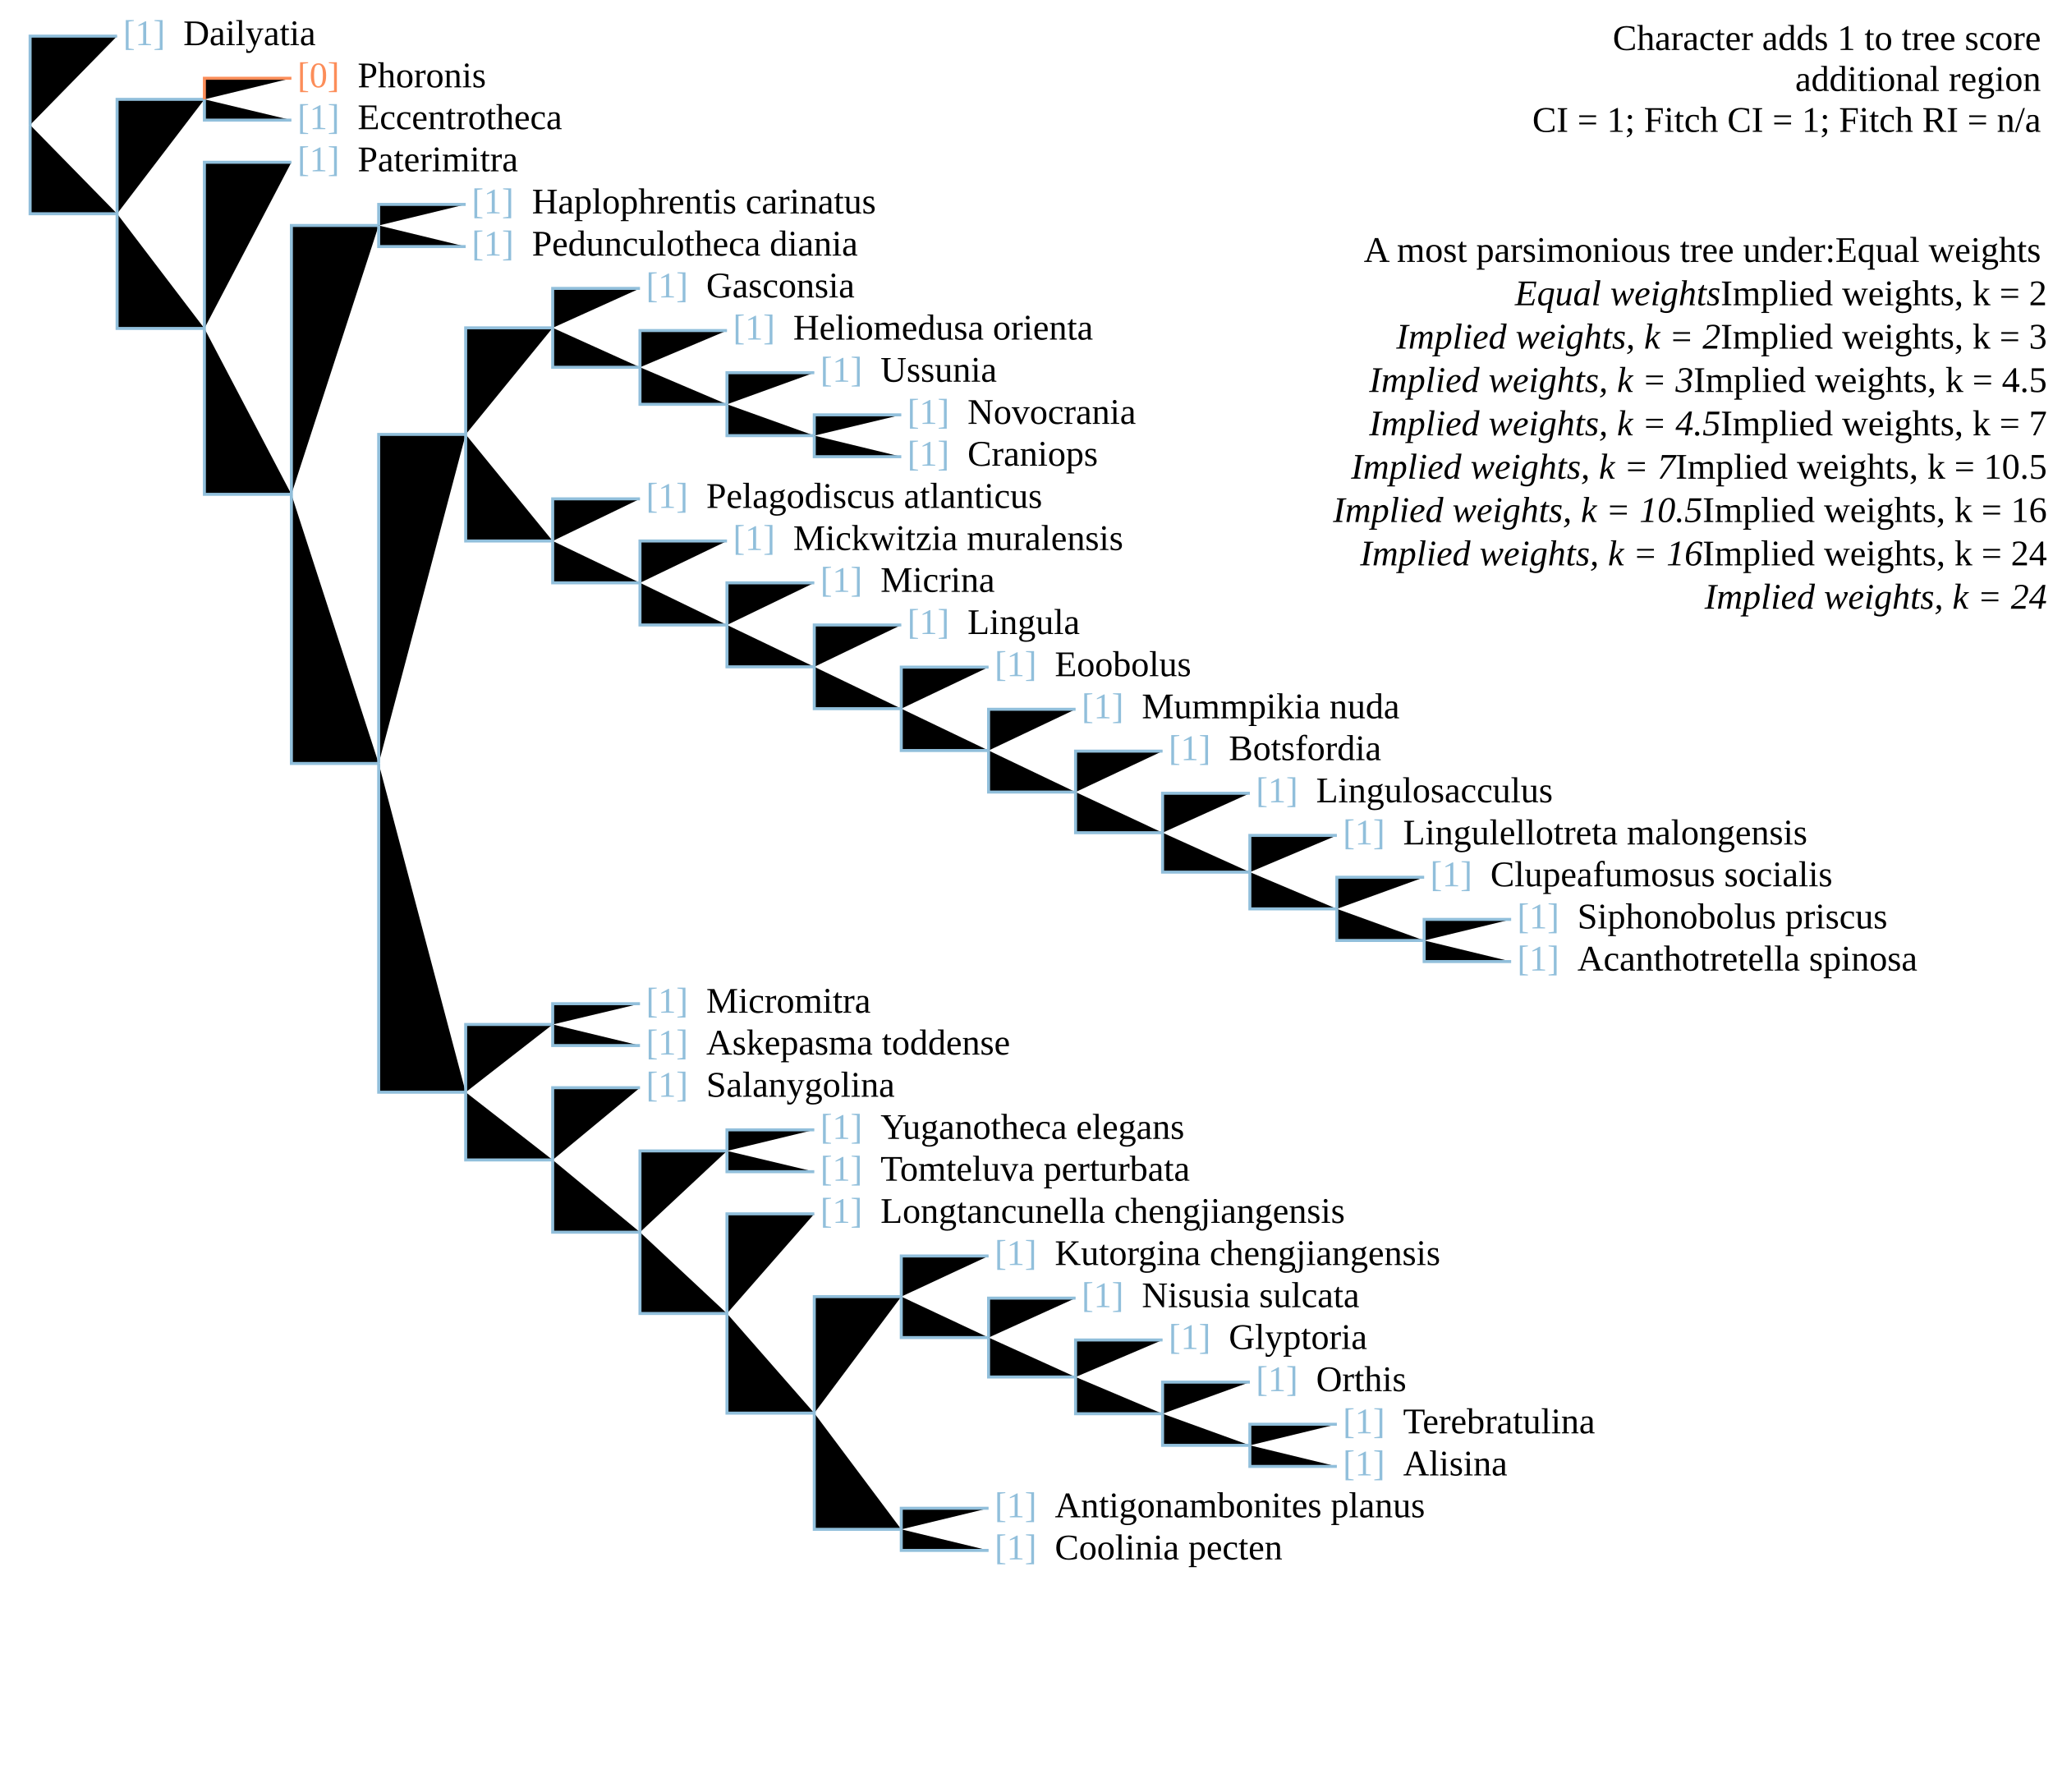
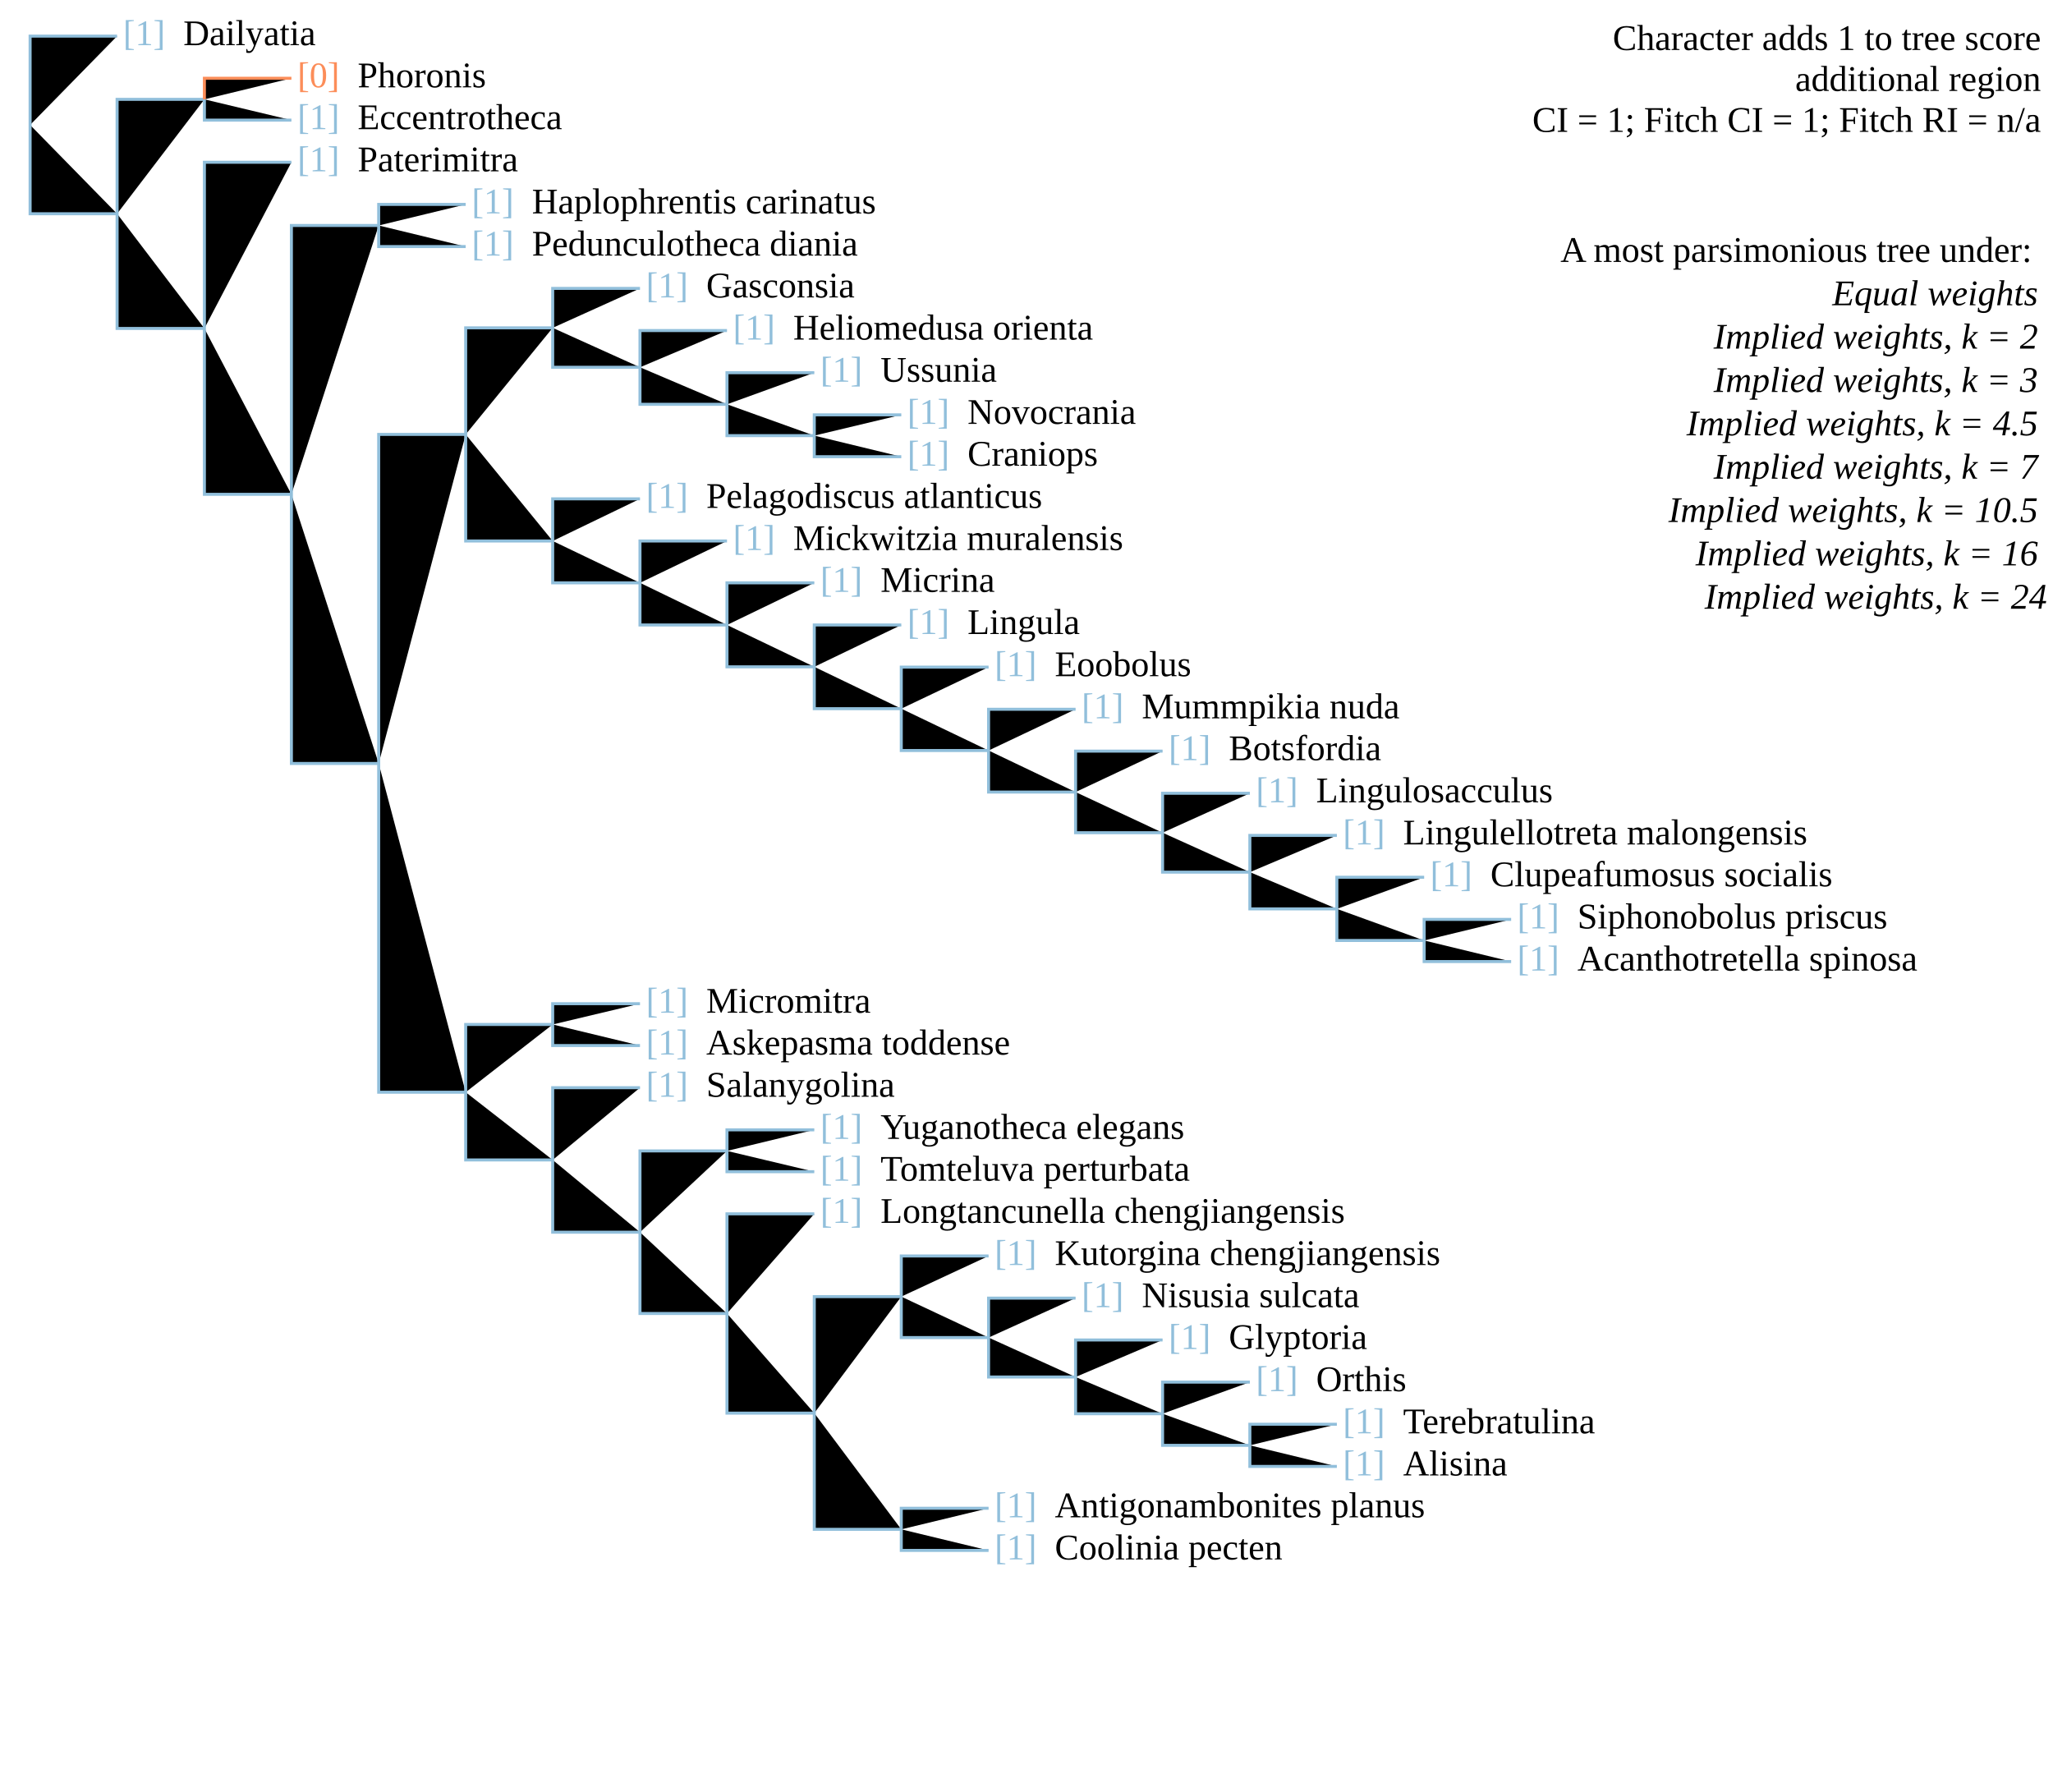
<svg xmlns="http://www.w3.org/2000/svg" version="1.1" width="682" height="595" class="tree" char="1">
  <text x="678" y="16.6" text-anchor="end" class="stepsLabel">Character adds <tspan class="score">1</tspan> to tree score</text>
  <text x="678" y="30.2" text-anchor="end" class="stepsLabel">
    <tspan class="score" /> additional region</text>
  <text x="678" y="43.8" text-anchor="end" class="stepsLabel">CI = 1; Fitch CI = 1; Fitch RI = n/a</text>
  <text x="678" y="71" text-anchor="end" class="stepsLabel">
-     <tspan dy="16">A most parsimonious tree under:</tspan>Equal weights<tspan x="680" style="font-style:italic" class="thisAn" dy="1.2em">Equal weights</tspan>Implied weights, k = 2<tspan x="680" style="font-style:italic" class="notThisAn" dy="1.2em">Implied weights, k = 2</tspan>Implied weights, k = 3<tspan x="680" style="font-style:italic" class="notThisAn" dy="1.2em">Implied weights, k = 3</tspan>Implied weights, k = 4.5<tspan x="680" style="font-style:italic" class="notThisAn" dy="1.2em">Implied weights, k = 4.5</tspan>Implied weights, k = 7<tspan x="680" style="font-style:italic" class="notThisAn" dy="1.2em">Implied weights, k = 7</tspan>Implied weights, k = 10.5<tspan x="680" style="font-style:italic" class="notThisAn" dy="1.2em">Implied weights, k = 10.5</tspan>Implied weights, k = 16<tspan x="680" style="font-style:italic" class="notThisAn" dy="1.2em">Implied weights, k = 16</tspan>Implied weights, k = 24<tspan x="680" style="font-style:italic" class="notThisAn" dy="1.2em">Implied weights, k = 24</tspan>
+     <tspan dy="16">A most parsimonious tree under:</tspan>
+     <tspan x="680" style="font-style:italic" class="thisAn" dy="1.2em">Equal weights</tspan>
+     <tspan x="680" style="font-style:italic" class="notThisAn" dy="1.2em">Implied weights, k = 2</tspan>
+     <tspan x="680" style="font-style:italic" class="notThisAn" dy="1.2em">Implied weights, k = 3</tspan>
+     <tspan x="680" style="font-style:italic" class="notThisAn" dy="1.2em">Implied weights, k = 4.5</tspan>
+     <tspan x="680" style="font-style:italic" class="notThisAn" dy="1.2em">Implied weights, k = 7</tspan>
+     <tspan x="680" style="font-style:italic" class="notThisAn" dy="1.2em">Implied weights, k = 10.5</tspan>
+     <tspan x="680" style="font-style:italic" class="notThisAn" dy="1.2em">Implied weights, k = 16</tspan>
+     <tspan x="680" style="font-style:italic" class="notThisAn" dy="1.2em">Implied weights, k = 24</tspan>
  </text>
  <text x="40.9" y="15" fill="#91bfdb" class="flag">[1]</text>
  <text x="60.9" y="15" class="taxonLabel">Dailyatia</text>
  <text x="98.8" y="42.9" fill="#91bfdb" class="flag">[1]</text>
  <text x="118.8" y="42.9" class="taxonLabel">Eccentrotheca</text>
  <text x="98.8" y="29" fill="#fc8d59" class="flag">[0]</text>
  <text x="118.8" y="29" class="taxonLabel">Phoronis</text>
  <text x="98.8" y="56.9" fill="#91bfdb" class="flag">[1]</text>
  <text x="118.8" y="56.9" class="taxonLabel">Paterimitra</text>
  <text x="156.7" y="84.9" fill="#91bfdb" class="flag">[1]</text>
  <text x="176.7" y="84.9" class="taxonLabel">Pedunculotheca diania</text>
  <text x="156.7" y="70.9" fill="#91bfdb" class="flag">[1]</text>
  <text x="176.7" y="70.9" class="taxonLabel">Haplophrentis carinatus</text>
  <text x="214.6" y="98.8" fill="#91bfdb" class="flag">[1]</text>
  <text x="234.6" y="98.8" class="taxonLabel">Gasconsia</text>
  <text x="243.5" y="112.8" fill="#91bfdb" class="flag">[1]</text>
  <text x="263.5" y="112.8" class="taxonLabel">Heliomedusa orienta</text>
  <text x="272.5" y="126.8" fill="#91bfdb" class="flag">[1]</text>
  <text x="292.5" y="126.8" class="taxonLabel">Ussunia</text>
  <text x="301.4" y="154.7" fill="#91bfdb" class="flag">[1]</text>
  <text x="321.4" y="154.7" class="taxonLabel">Craniops</text>
  <text x="301.4" y="140.8" fill="#91bfdb" class="flag">[1]</text>
  <text x="321.4" y="140.8" class="taxonLabel">Novocrania</text>
  <text x="214.6" y="168.7" fill="#91bfdb" class="flag">[1]</text>
  <text x="234.6" y="168.7" class="taxonLabel">Pelagodiscus atlanticus</text>
  <text x="243.5" y="182.7" fill="#91bfdb" class="flag">[1]</text>
  <text x="263.5" y="182.7" class="taxonLabel">Mickwitzia muralensis</text>
  <text x="272.5" y="196.6" fill="#91bfdb" class="flag">[1]</text>
  <text x="292.5" y="196.6" class="taxonLabel">Micrina</text>
  <text x="301.4" y="210.6" fill="#91bfdb" class="flag">[1]</text>
  <text x="321.4" y="210.6" class="taxonLabel">Lingula</text>
  <text x="330.4" y="224.6" fill="#91bfdb" class="flag">[1]</text>
  <text x="350.4" y="224.6" class="taxonLabel">Eoobolus</text>
  <text x="359.3" y="238.6" fill="#91bfdb" class="flag">[1]</text>
  <text x="379.3" y="238.6" class="taxonLabel">Mummpikia nuda</text>
  <text x="388.2" y="252.5" fill="#91bfdb" class="flag">[1]</text>
  <text x="408.2" y="252.5" class="taxonLabel">Botsfordia</text>
  <text x="417.2" y="266.5" fill="#91bfdb" class="flag">[1]</text>
  <text x="437.2" y="266.5" class="taxonLabel">Lingulosacculus</text>
  <text x="446.1" y="280.5" fill="#91bfdb" class="flag">[1]</text>
  <text x="466.1" y="280.5" class="taxonLabel">Lingulellotreta malongensis</text>
  <text x="475.1" y="294.4" fill="#91bfdb" class="flag">[1]</text>
  <text x="495.1" y="294.4" class="taxonLabel">Clupeafumosus socialis</text>
  <text x="504" y="322.4" fill="#91bfdb" class="flag">[1]</text>
  <text x="524" y="322.4" class="taxonLabel">Acanthotretella spinosa</text>
  <text x="504" y="308.4" fill="#91bfdb" class="flag">[1]</text>
  <text x="524" y="308.4" class="taxonLabel">Siphonobolus priscus</text>
  <text x="214.6" y="350.3" fill="#91bfdb" class="flag">[1]</text>
  <text x="234.6" y="350.3" class="taxonLabel">Askepasma toddense</text>
  <text x="214.6" y="336.4" fill="#91bfdb" class="flag">[1]</text>
  <text x="234.6" y="336.4" class="taxonLabel">Micromitra</text>
  <text x="214.6" y="364.3" fill="#91bfdb" class="flag">[1]</text>
  <text x="234.6" y="364.3" class="taxonLabel">Salanygolina</text>
  <text x="272.5" y="392.2" fill="#91bfdb" class="flag">[1]</text>
  <text x="292.5" y="392.2" class="taxonLabel">Tomteluva perturbata</text>
  <text x="272.5" y="378.3" fill="#91bfdb" class="flag">[1]</text>
  <text x="292.5" y="378.3" class="taxonLabel">Yuganotheca elegans</text>
  <text x="330.4" y="420.2" fill="#91bfdb" class="flag">[1]</text>
  <text x="350.4" y="420.2" class="taxonLabel">Kutorgina chengjiangensis</text>
  <text x="359.3" y="434.2" fill="#91bfdb" class="flag">[1]</text>
  <text x="379.3" y="434.2" class="taxonLabel">Nisusia sulcata</text>
  <text x="388.2" y="448.1" fill="#91bfdb" class="flag">[1]</text>
  <text x="408.2" y="448.1" class="taxonLabel">Glyptoria</text>
  <text x="272.5" y="406.2" fill="#91bfdb" class="flag">[1]</text>
  <text x="292.5" y="406.2" class="taxonLabel">Longtancunella chengjiangensis</text>
  <text x="446.1" y="490.1" fill="#91bfdb" class="flag">[1]</text>
  <text x="466.1" y="490.1" class="taxonLabel">Alisina</text>
  <text x="417.2" y="462.1" fill="#91bfdb" class="flag">[1]</text>
  <text x="437.2" y="462.1" class="taxonLabel">Orthis</text>
  <text x="446.1" y="476.1" fill="#91bfdb" class="flag">[1]</text>
  <text x="466.1" y="476.1" class="taxonLabel">Terebratulina</text>
  <text x="330.4" y="518" fill="#91bfdb" class="flag">[1]</text>
  <text x="350.4" y="518" class="taxonLabel">Coolinia pecten</text>
  <text x="330.4" y="504" fill="#91bfdb" class="flag">[1]</text>
  <text x="350.4" y="504" class="taxonLabel">Antigonambonites planus</text>
-   <path d="M10,41.5V12H38.9" stroke="#91bfdb" />
-   <path d="M10,41.5V71H38.9" stroke="#91bfdb" />
-   <path d="M38.9,71V33H67.9" stroke="#91bfdb" />
+   <path d="M10,41.5V12H38.9M10,41.5V71H38.9M38.9,71V33H67.9M67.9,33V39.9H96.8M38.9,71V109.1H67.9M67.9,109.1V53.9H96.8M67.9,109.1V164.2H96.8M96.8,164.2V74.9H125.8M125.8,74.9V67.9H154.7M125.8,74.9V81.9H154.7M96.8,164.2V253.6H125.8M125.8,253.6V144.3H154.7M154.7,144.3V108.9H183.6M183.6,108.9V95.8H212.6M183.6,108.9V122H212.6M212.6,122V109.8H241.5M212.6,122V134.3H241.5M241.5,134.3V123.8H270.5M241.5,134.3V144.7H270.5M270.5,144.7V137.8H299.4M270.5,144.7V151.7H299.4M154.7,144.3V179.7H183.6M183.6,179.7V165.7H212.6M183.6,179.7V193.6H212.6M212.6,193.6V179.7H241.5M212.6,193.6V207.6H241.5M241.5,207.6V193.6H270.5M241.5,207.6V221.5H270.5M270.5,221.5V207.6H299.4M270.5,221.5V235.4H299.4M299.4,235.4V221.6H328.4M299.4,235.4V249.3H328.4M328.4,249.3V235.6H357.3M328.4,249.3V263.1H357.3M357.3,263.1V249.5H386.2M357.3,263.1V276.6H386.2M386.2,276.6V263.5H415.2M386.2,276.6V289.7H415.2M415.2,289.7V277.5H444.1M415.2,289.7V301.9H444.1M444.1,301.9V291.4H473.1M444.1,301.9V312.4H473.1M473.1,312.4V305.4H502M473.1,312.4V319.4H502M125.8,253.6V362.8H154.7M154.7,362.8V340.3H183.6M183.6,340.3V333.4H212.6M183.6,340.3V347.3H212.6M154.7,362.8V385.3H183.6M183.6,385.3V361.3H212.6M183.6,385.3V409.3H212.6M212.6,409.3V382.3H241.5M241.5,382.3V375.3H270.5M241.5,382.3V389.2H270.5M212.6,409.3V436.3H241.5M241.5,436.3V403.2H270.5M241.5,436.3V469.4H270.5M270.5,469.4V430.7H299.4M299.4,430.7V417.2H328.4M299.4,430.7V444.3H328.4M328.4,444.3V431.2H357.3M328.4,444.3V457.4H357.3M357.3,457.4V445.1H386.2M357.3,457.4V469.6H386.2M386.2,469.6V459.1H415.2M386.2,469.6V480.1H415.2M415.2,480.1V473.1H444.1M415.2,480.1V487.1H444.1M270.5,469.4V508H299.4M299.4,508V501H328.4M299.4,508V515H328.4" stroke="#91bfdb" />
  <path d="M67.9,33V26H96.8" stroke="#fc8d59" />
-   <path d="M67.9,33V39.9H96.8" stroke="#91bfdb" />
-   <path d="M38.9,71V109.1H67.9" stroke="#91bfdb" />
-   <path d="M67.9,109.1V53.9H96.8" stroke="#91bfdb" />
-   <path d="M67.9,109.1V164.2H96.8" stroke="#91bfdb" />
-   <path d="M96.8,164.2V74.9H125.8" stroke="#91bfdb" />
-   <path d="M125.8,74.9V67.9H154.7" stroke="#91bfdb" />
-   <path d="M125.8,74.9V81.9H154.7" stroke="#91bfdb" />
-   <path d="M96.8,164.2V253.6H125.8" stroke="#91bfdb" />
-   <path d="M125.8,253.6V144.3H154.7" stroke="#91bfdb" />
-   <path d="M154.7,144.3V108.9H183.6" stroke="#91bfdb" />
-   <path d="M183.6,108.9V95.8H212.6" stroke="#91bfdb" />
-   <path d="M183.6,108.9V122H212.6" stroke="#91bfdb" />
-   <path d="M212.6,122V109.8H241.5" stroke="#91bfdb" />
-   <path d="M212.6,122V134.3H241.5" stroke="#91bfdb" />
-   <path d="M241.5,134.3V123.8H270.5" stroke="#91bfdb" />
-   <path d="M241.5,134.3V144.7H270.5" stroke="#91bfdb" />
-   <path d="M270.5,144.7V137.8H299.4" stroke="#91bfdb" />
-   <path d="M270.5,144.7V151.7H299.4" stroke="#91bfdb" />
-   <path d="M154.7,144.3V179.7H183.6" stroke="#91bfdb" />
-   <path d="M183.6,179.7V165.7H212.6" stroke="#91bfdb" />
-   <path d="M183.6,179.7V193.6H212.6" stroke="#91bfdb" />
-   <path d="M212.6,193.6V179.7H241.5" stroke="#91bfdb" />
-   <path d="M212.6,193.6V207.6H241.5" stroke="#91bfdb" />
-   <path d="M241.5,207.6V193.6H270.5" stroke="#91bfdb" />
-   <path d="M241.5,207.6V221.5H270.5" stroke="#91bfdb" />
-   <path d="M270.5,221.5V207.6H299.4" stroke="#91bfdb" />
-   <path d="M270.5,221.5V235.4H299.4" stroke="#91bfdb" />
-   <path d="M299.4,235.4V221.6H328.4" stroke="#91bfdb" />
-   <path d="M299.4,235.4V249.3H328.4" stroke="#91bfdb" />
-   <path d="M328.4,249.3V235.6H357.3" stroke="#91bfdb" />
-   <path d="M328.4,249.3V263.1H357.3" stroke="#91bfdb" />
-   <path d="M357.3,263.1V249.5H386.2" stroke="#91bfdb" />
-   <path d="M357.3,263.1V276.6H386.2" stroke="#91bfdb" />
-   <path d="M386.2,276.6V263.5H415.2" stroke="#91bfdb" />
-   <path d="M386.2,276.6V289.7H415.2" stroke="#91bfdb" />
-   <path d="M415.2,289.7V277.5H444.1" stroke="#91bfdb" />
-   <path d="M415.2,289.7V301.9H444.1" stroke="#91bfdb" />
-   <path d="M444.1,301.9V291.4H473.1" stroke="#91bfdb" />
-   <path d="M444.1,301.9V312.4H473.1" stroke="#91bfdb" />
-   <path d="M473.1,312.4V305.4H502" stroke="#91bfdb" />
-   <path d="M473.1,312.4V319.4H502" stroke="#91bfdb" />
-   <path d="M125.8,253.6V362.8H154.7" stroke="#91bfdb" />
-   <path d="M154.7,362.8V340.3H183.6" stroke="#91bfdb" />
-   <path d="M183.6,340.3V333.4H212.6" stroke="#91bfdb" />
-   <path d="M183.6,340.3V347.3H212.6" stroke="#91bfdb" />
-   <path d="M154.7,362.8V385.3H183.6" stroke="#91bfdb" />
-   <path d="M183.6,385.3V361.3H212.6" stroke="#91bfdb" />
-   <path d="M183.6,385.3V409.3H212.6" stroke="#91bfdb" />
-   <path d="M212.6,409.3V382.3H241.5" stroke="#91bfdb" />
-   <path d="M241.5,382.3V375.3H270.5" stroke="#91bfdb" />
-   <path d="M241.5,382.3V389.2H270.5" stroke="#91bfdb" />
-   <path d="M212.6,409.3V436.3H241.5" stroke="#91bfdb" />
-   <path d="M241.5,436.3V403.2H270.5" stroke="#91bfdb" />
-   <path d="M241.5,436.3V469.4H270.5" stroke="#91bfdb" />
-   <path d="M270.5,469.4V430.7H299.4" stroke="#91bfdb" />
-   <path d="M299.4,430.7V417.2H328.4" stroke="#91bfdb" />
-   <path d="M299.4,430.7V444.3H328.4" stroke="#91bfdb" />
-   <path d="M328.4,444.3V431.2H357.3" stroke="#91bfdb" />
-   <path d="M328.4,444.3V457.4H357.3" stroke="#91bfdb" />
-   <path d="M357.3,457.4V445.1H386.2" stroke="#91bfdb" />
-   <path d="M357.3,457.4V469.6H386.2" stroke="#91bfdb" />
-   <path d="M386.2,469.6V459.1H415.2" stroke="#91bfdb" />
-   <path d="M386.2,469.6V480.1H415.2" stroke="#91bfdb" />
-   <path d="M415.2,480.1V473.1H444.1" stroke="#91bfdb" />
-   <path d="M415.2,480.1V487.1H444.1" stroke="#91bfdb" />
-   <path d="M270.5,469.4V508H299.4" stroke="#91bfdb" />
-   <path d="M299.4,508V501H328.4" stroke="#91bfdb" />
-   <path d="M299.4,508V515H328.4" stroke="#91bfdb" />
</svg>
